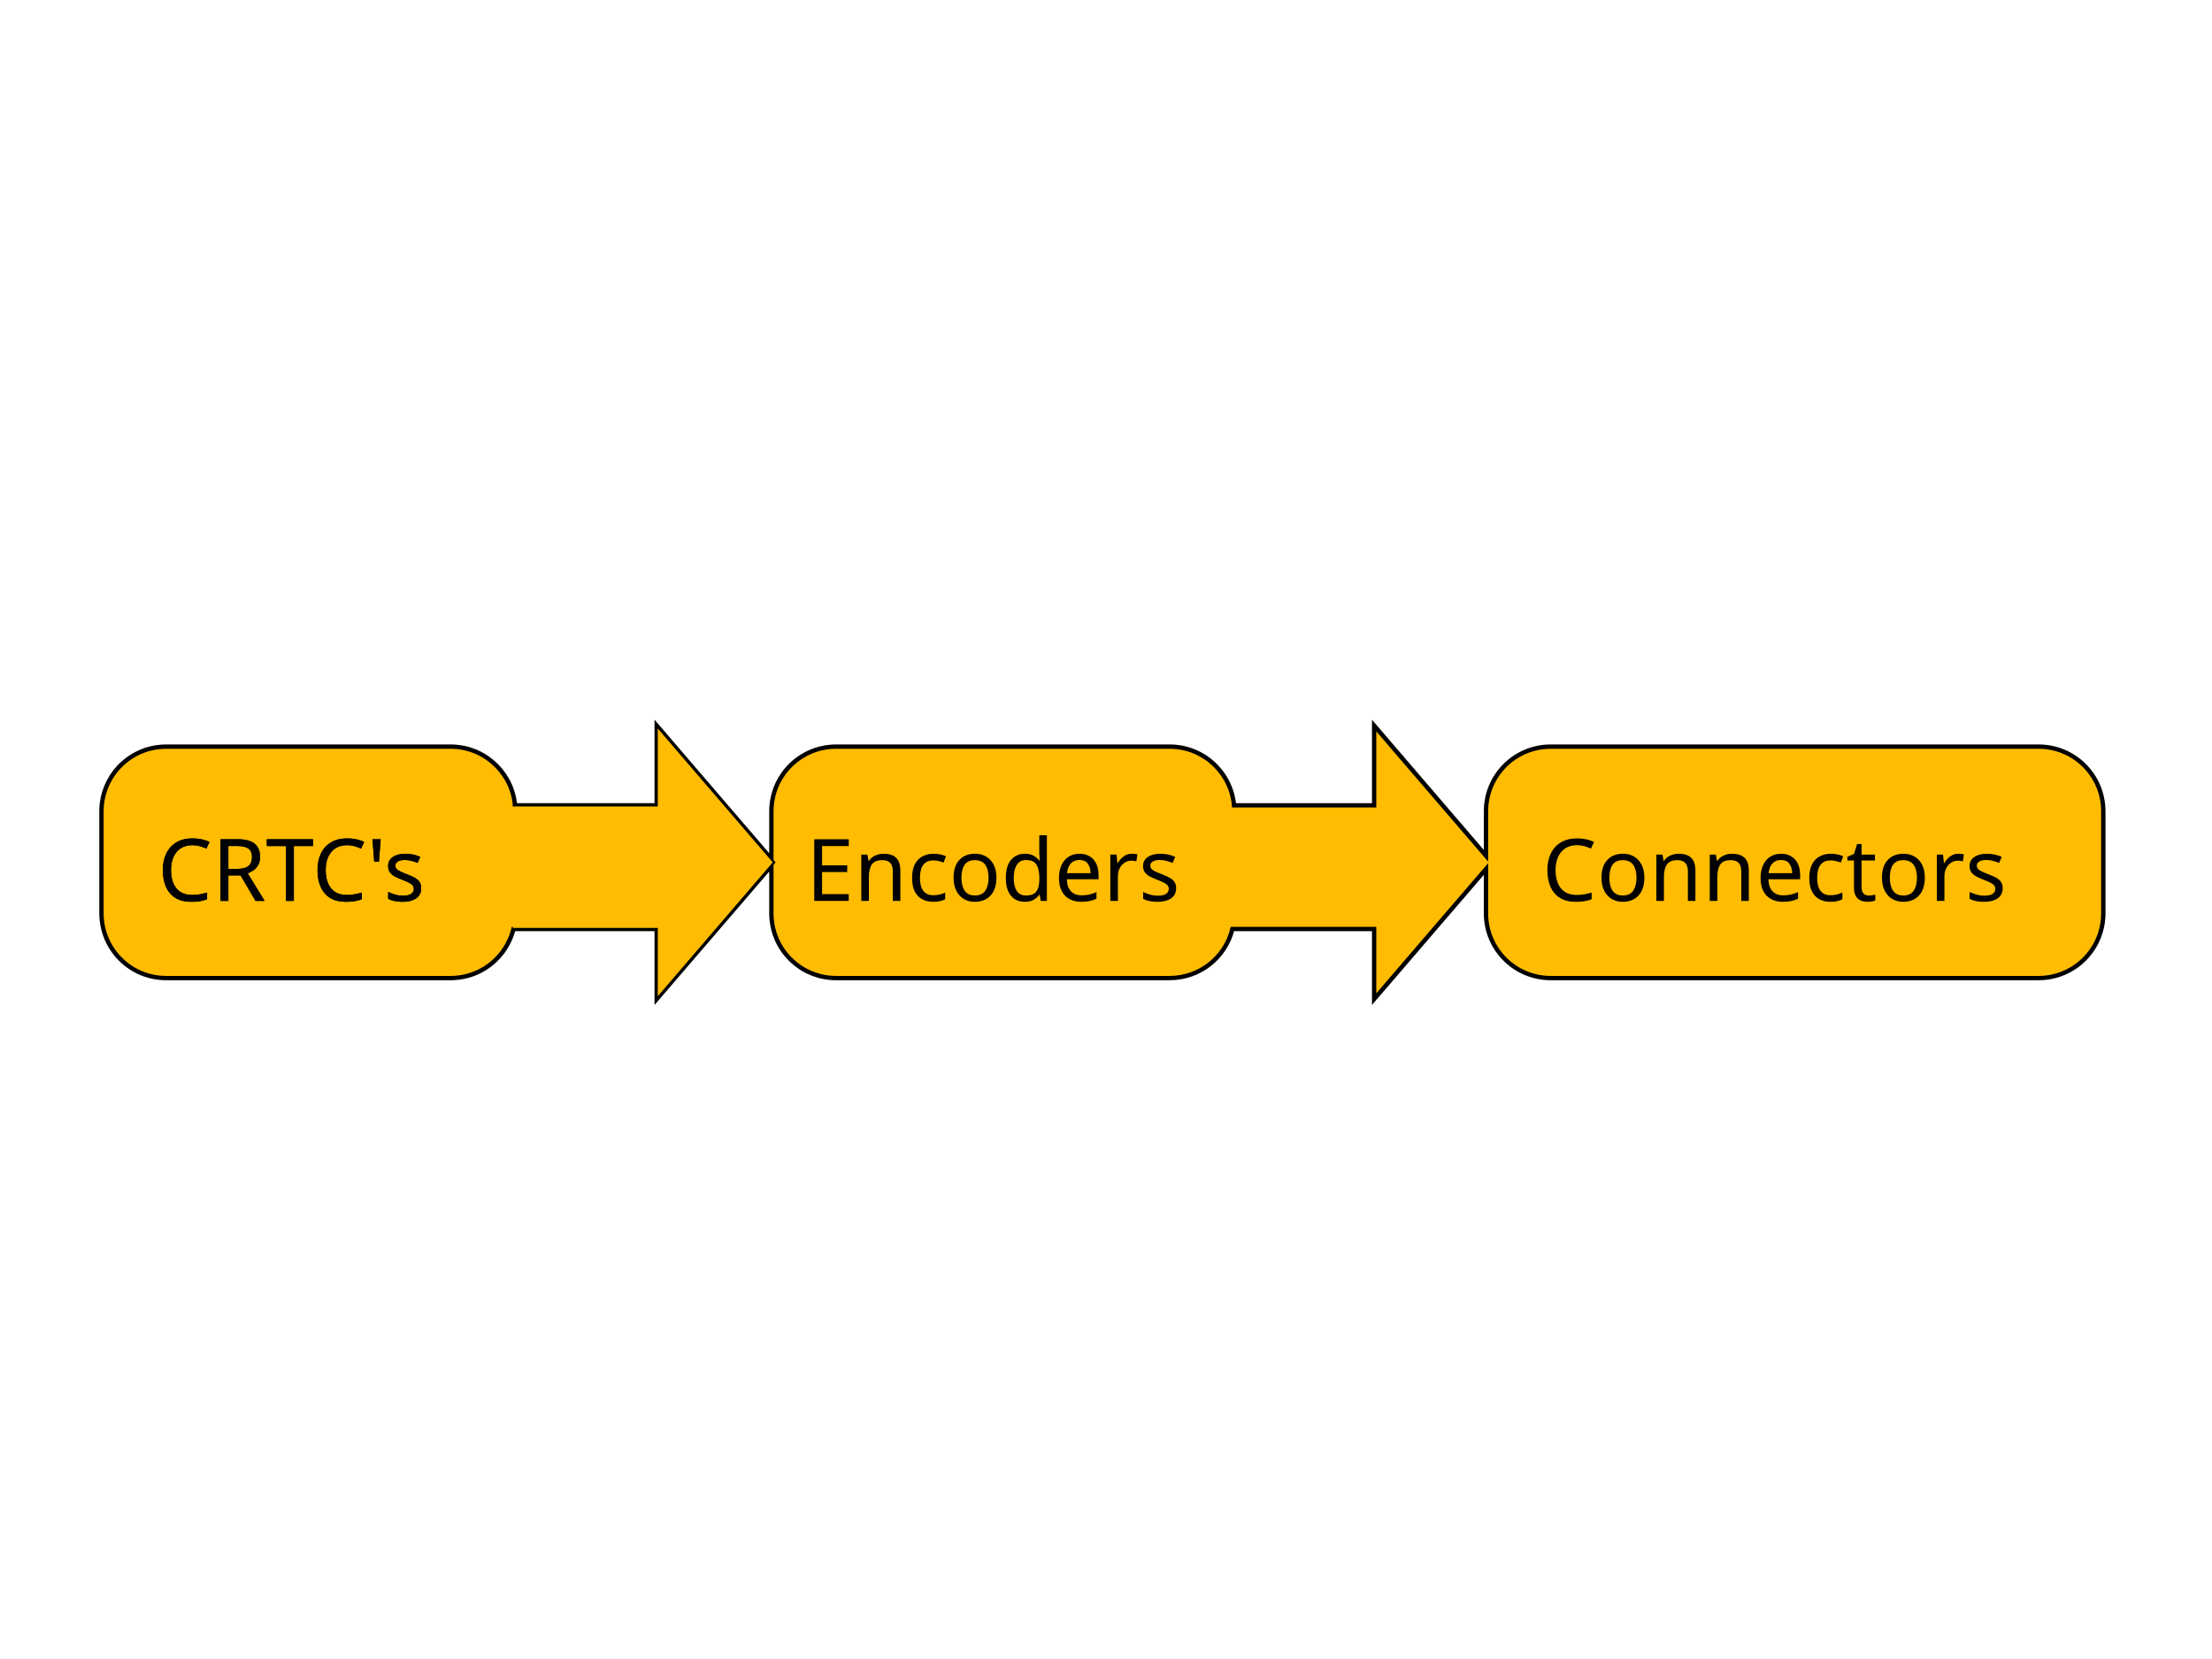
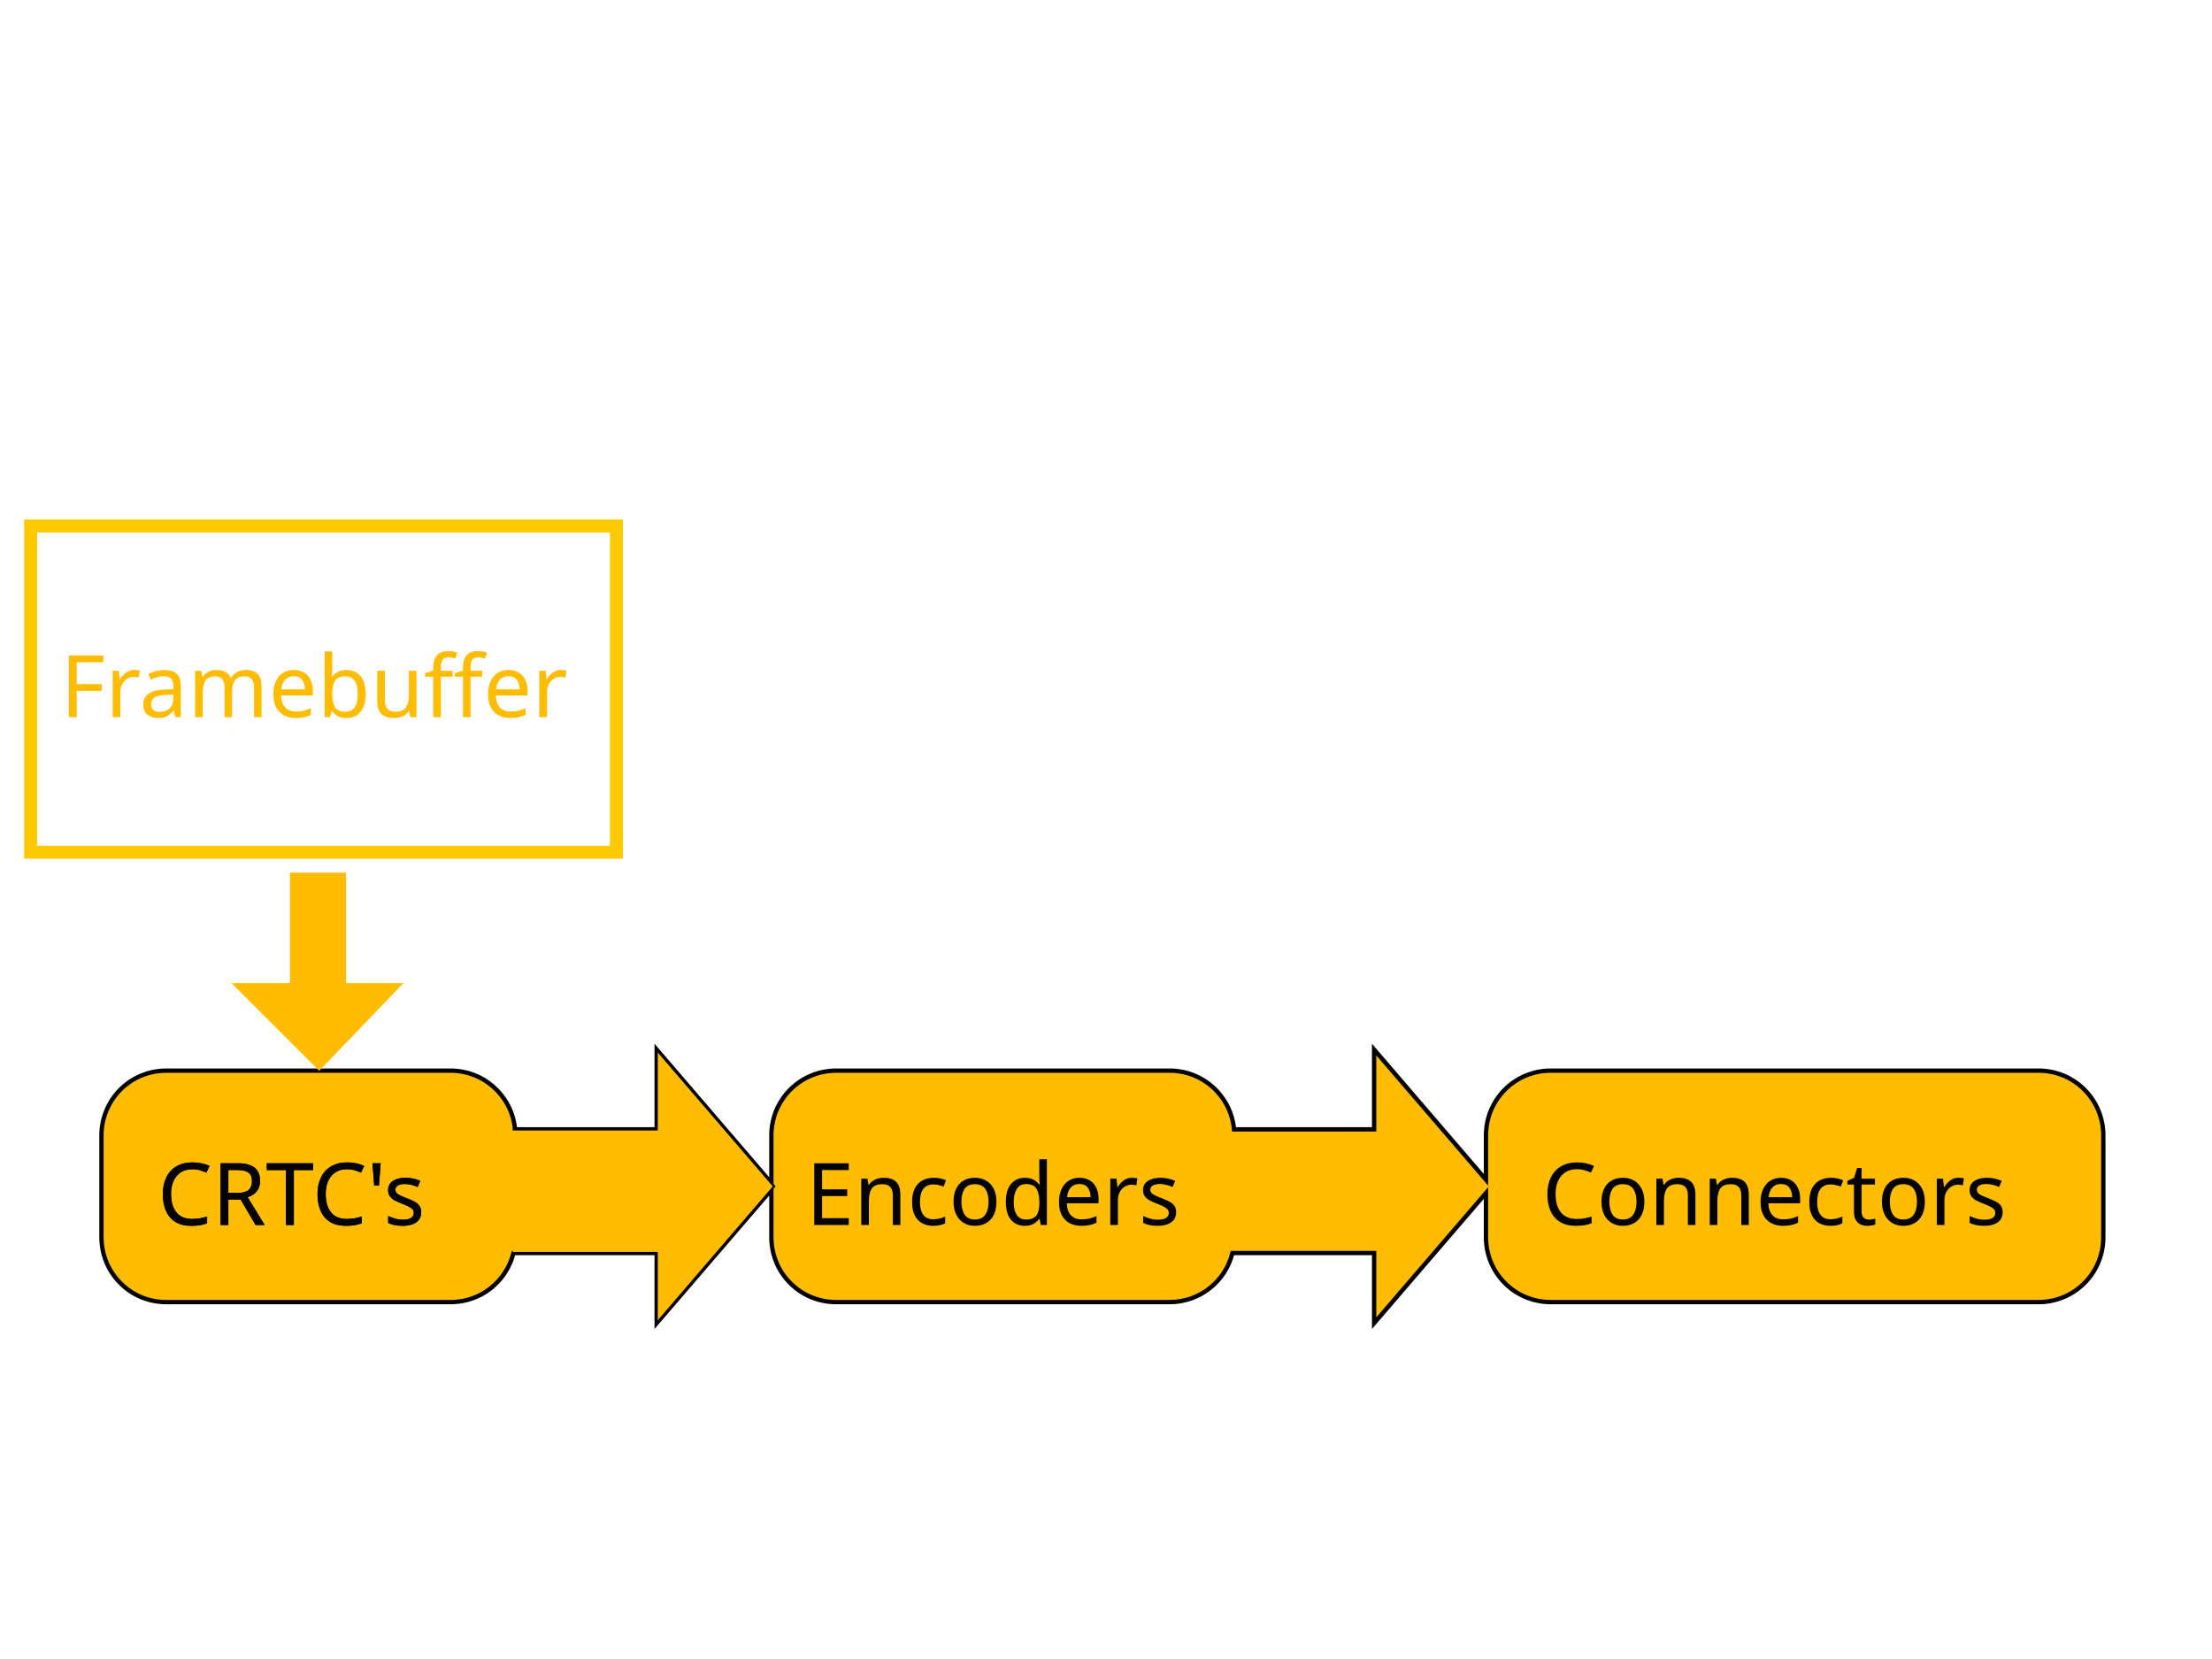
<svg xmlns="http://www.w3.org/2000/svg" width="1024" height="768" id="svg2" version="1.1">
  <defs id="defs4" />
  <g id="layer1" transform="translate(0,-284.3622)">
-     <path style="fill:#ffbc00;fill-opacity:1;stroke:#000000;stroke-width:2;stroke-linecap:butt;stroke-linejoin:miter;stroke-opacity:1;stroke-miterlimit:4;stroke-dasharray:none" d="M 304 335.875 L 304 372.812 L 238.438 372.812 C 238.43 372.729 238.415 372.646 238.406 372.562 C 238.356 372.06 238.294 371.557 238.219 371.062 C 238.2 370.938 238.177 370.811 238.156 370.688 C 238.118 370.454 238.075 370.232 238.031 370 C 237.954 369.59 237.875 369.185 237.781 368.781 C 237.769 368.729 237.762 368.677 237.75 368.625 C 237.445 367.346 237.056 366.084 236.594 364.875 C 236.562 364.791 236.533 364.709 236.5 364.625 C 236.393 364.352 236.271 364.081 236.156 363.812 C 236.091 363.659 236.037 363.496 235.969 363.344 C 235.786 362.934 235.576 362.556 235.375 362.156 C 235.371 362.148 235.379 362.133 235.375 362.125 C 235.238 361.853 235.082 361.58 234.938 361.312 C 234.864 361.177 234.794 361.041 234.719 360.906 C 234.559 360.622 234.387 360.34 234.219 360.062 C 233.967 359.647 233.708 359.245 233.438 358.844 C 233.382 358.762 233.337 358.675 233.281 358.594 C 232.788 357.878 232.271 357.2 231.719 356.531 C 231.695 356.503 231.68 356.466 231.656 356.438 C 231.225 355.919 230.746 355.426 230.281 354.938 C 230.124 354.772 229.974 354.599 229.812 354.438 C 229.303 353.926 228.764 353.442 228.219 352.969 C 228.08 352.848 227.954 352.712 227.812 352.594 C 227.26 352.132 226.679 351.703 226.094 351.281 C 225.943 351.173 225.809 351.043 225.656 350.938 C 225.556 350.868 225.445 350.818 225.344 350.75 C 224.957 350.489 224.587 350.212 224.188 349.969 C 224.148 349.945 224.102 349.93 224.062 349.906 C 223.83 349.767 223.58 349.634 223.344 349.5 C 223.189 349.412 223.032 349.335 222.875 349.25 C 222.634 349.119 222.402 348.968 222.156 348.844 C 221.831 348.679 221.488 348.528 221.156 348.375 C 221.072 348.336 220.991 348.288 220.906 348.25 C 220.539 348.085 220.156 347.932 219.781 347.781 C 219.729 347.76 219.678 347.74 219.625 347.719 C 218.922 347.441 218.228 347.194 217.5 346.969 C 217.109 346.848 216.71 346.73 216.312 346.625 C 216.148 346.582 215.978 346.541 215.812 346.5 C 215.76 346.487 215.709 346.481 215.656 346.469 C 215.316 346.387 214.97 346.32 214.625 346.25 C 214.252 346.174 213.878 346.093 213.5 346.031 C 213.199 345.982 212.897 345.947 212.594 345.906 C 212.277 345.864 211.945 345.814 211.625 345.781 C 211.24 345.743 210.858 345.712 210.469 345.688 C 209.84 345.649 209.201 345.625 208.562 345.625 L 76.969 345.625 C 75.411 345.625 73.868 345.742 72.375 345.969 C 71.38 346.12 70.429 346.317 69.469 346.562 C 61.789 348.529 55.313 353.434 51.312 360.031 C 51.308 360.039 51.317 360.055 51.312 360.062 C 49.32 363.355 47.916 367.06 47.312 371.031 C 47.311 371.041 47.314 371.052 47.312 371.062 C 47.164 372.048 47.051 373.047 47 374.062 C 46.999 374.073 47.001 374.083 47 374.094 C 46.975 374.596 46.969 375.116 46.969 375.625 L 46.969 422.781 C 46.969 423.82 47.023 424.833 47.125 425.844 C 47.126 425.854 47.124 425.865 47.125 425.875 C 47.279 427.381 47.54 428.851 47.906 430.281 C 47.909 430.291 47.904 430.303 47.906 430.312 C 48.274 431.742 48.749 433.131 49.312 434.469 C 49.316 434.478 49.309 434.491 49.312 434.5 C 49.688 435.389 50.137 436.252 50.594 437.094 C 50.598 437.102 50.589 437.117 50.594 437.125 C 51.051 437.967 51.561 438.772 52.094 439.562 C 52.099 439.57 52.089 439.587 52.094 439.594 C 52.628 440.384 53.208 441.141 53.812 441.875 C 53.818 441.881 53.807 441.9 53.812 441.906 C 54.418 442.64 55.078 443.328 55.75 444 C 56.094 444.344 56.421 444.673 56.781 445 C 57.491 445.645 58.23 446.269 59 446.844 C 60.539 447.993 62.188 449.003 63.938 449.844 C 67.874 451.735 72.294 452.781 76.969 452.781 L 208.562 452.781 C 209.003 452.781 209.439 452.769 209.875 452.75 C 210.321 452.731 210.747 452.694 211.188 452.656 C 211.493 452.63 211.791 452.598 212.094 452.562 C 212.216 452.548 212.347 452.547 212.469 452.531 C 212.863 452.481 213.236 452.41 213.625 452.344 C 213.656 452.339 213.688 452.349 213.719 452.344 C 213.739 452.34 213.761 452.347 213.781 452.344 C 214.185 452.274 214.571 452.18 214.969 452.094 C 215.238 452.036 215.515 451.972 215.781 451.906 C 215.926 451.871 216.074 451.85 216.219 451.812 C 216.648 451.701 217.079 451.568 217.5 451.438 C 217.876 451.321 218.255 451.193 218.625 451.062 C 218.973 450.94 219.314 450.823 219.656 450.688 C 219.7 450.67 219.738 450.643 219.781 450.625 C 220.047 450.519 220.301 450.426 220.562 450.312 C 220.677 450.263 220.792 450.208 220.906 450.156 C 221.24 450.006 221.579 449.849 221.906 449.688 C 221.948 449.667 221.989 449.646 222.031 449.625 C 222.312 449.484 222.599 449.337 222.875 449.188 C 222.96 449.141 223.04 449.078 223.125 449.031 C 223.471 448.84 223.818 448.674 224.156 448.469 C 224.169 448.461 224.175 448.445 224.188 448.438 C 224.356 448.335 224.521 448.231 224.688 448.125 C 224.868 448.01 225.041 447.9 225.219 447.781 C 225.262 447.753 225.301 447.716 225.344 447.688 C 225.503 447.58 225.656 447.454 225.812 447.344 C 226.081 447.156 226.364 446.978 226.625 446.781 C 226.962 446.528 227.299 446.267 227.625 446 C 227.636 445.991 227.645 445.978 227.656 445.969 C 228.026 445.664 228.395 445.322 228.75 445 C 229.044 444.733 229.342 444.466 229.625 444.188 C 229.677 444.136 229.729 444.083 229.781 444.031 C 230.115 443.698 230.464 443.349 230.781 443 C 230.787 442.994 230.776 442.975 230.781 442.969 C 230.942 442.791 231.093 442.619 231.25 442.438 C 231.551 442.091 231.84 441.736 232.125 441.375 C 232.192 441.29 232.278 441.211 232.344 441.125 C 232.459 440.976 232.575 440.838 232.688 440.688 C 232.819 440.51 232.935 440.337 233.062 440.156 C 233.469 439.582 233.853 438.978 234.219 438.375 C 234.47 437.961 234.706 437.552 234.938 437.125 C 235.325 436.411 235.702 435.655 236.031 434.906 C 236.05 434.863 236.075 434.825 236.094 434.781 C 236.171 434.603 236.238 434.43 236.312 434.25 C 236.393 434.053 236.486 433.855 236.562 433.656 C 236.806 433.025 237.017 432.37 237.219 431.719 C 237.357 431.273 237.507 430.83 237.625 430.375 C 237.636 430.333 237.646 430.292 237.656 430.25 C 237.672 430.19 237.673 430.123 237.688 430.062 L 304 430.062 L 304 462.531 L 357.094 400.75 L 357.094 422.781 C 357.094 423.82 357.148 424.833 357.25 425.844 C 357.251 425.854 357.249 425.865 357.25 425.875 C 357.404 427.381 357.665 428.851 358.031 430.281 C 358.034 430.291 358.029 430.303 358.031 430.312 C 358.399 431.742 358.874 433.131 359.438 434.469 C 359.441 434.478 359.434 434.491 359.438 434.5 C 359.623 434.94 359.825 435.384 360.031 435.812 C 360.872 437.562 361.882 439.211 363.031 440.75 C 363.319 441.135 363.632 441.505 363.938 441.875 C 363.943 441.881 363.932 441.9 363.938 441.906 C 364.238 442.27 364.558 442.62 364.875 442.969 C 367.454 445.807 370.564 448.163 374.062 449.844 C 375.375 450.474 376.745 451.001 378.156 451.438 C 378.627 451.583 379.082 451.721 379.562 451.844 C 380.532 452.093 381.495 452.285 382.5 452.438 C 382.998 452.513 383.495 452.574 384 452.625 C 385.021 452.729 386.045 452.781 387.094 452.781 L 541.406 452.781 C 555.518 452.781 567.298 443.148 570.531 430.062 L 636.125 430.062 L 636.125 462.531 L 687.906 402.281 L 687.906 422.781 C 687.906 439.401 701.286 452.781 717.906 452.781 L 943.688 452.781 C 960.308 452.781 973.688 439.401 973.688 422.781 L 973.688 375.625 C 973.688 359.005 960.308 345.625 943.688 345.625 L 717.906 345.625 C 701.286 345.625 687.906 359.005 687.906 375.625 L 687.906 396.156 L 636.125 335.875 L 636.125 372.812 L 571.281 372.812 C 569.865 357.528 557.073 345.625 541.406 345.625 L 387.094 345.625 C 386.574 345.625 386.044 345.63 385.531 345.656 C 385.019 345.682 384.505 345.73 384 345.781 C 382.582 345.926 381.195 346.166 379.844 346.5 C 379.751 346.523 379.655 346.539 379.562 346.562 C 376.693 347.3 373.966 348.474 371.5 349.969 C 371.088 350.219 370.68 350.481 370.281 350.75 C 369.092 351.553 367.964 352.445 366.906 353.406 C 366.197 354.051 365.52 354.728 364.875 355.438 C 364.23 356.147 363.606 356.887 363.031 357.656 C 362.569 358.274 362.164 358.94 361.75 359.594 C 361.653 359.748 361.532 359.875 361.438 360.031 C 361.433 360.039 361.442 360.055 361.438 360.062 C 361.349 360.208 361.242 360.353 361.156 360.5 C 360.757 361.185 360.377 361.875 360.031 362.594 C 358.77 365.218 357.891 368.046 357.438 371.031 C 357.436 371.041 357.439 371.052 357.438 371.062 C 357.289 372.048 357.176 373.047 357.125 374.062 C 357.124 374.073 357.126 374.083 357.125 374.094 C 357.1 374.596 357.094 375.116 357.094 375.625 L 357.094 397.688 L 304 335.875 z " transform="translate(0,284.3622)" id="path4436" />
-     <path style="fill:#ffbc00;fill-opacity:1;stroke:#000000;stroke-width:1px;stroke-linecap:butt;stroke-linejoin:miter;stroke-opacity:1" d="m 237.429,657.187 66.571,0 0,-36.939 54.393,63.323 L 304,746.895 l 0,-32.474 -66.571,0" id="path4418" />
-     <text xml:space="preserve" style="font-size:40px;font-style:normal;font-weight:normal;line-height:125%;letter-spacing:0px;word-spacing:0px;fill:#000000;fill-opacity:1;stroke:none;font-family:Sans" x="72.947" y="701.432" id="text4414">
-       <tspan id="tspan4416" x="72.947" y="701.432">CRTC's</tspan>
+     <path style="fill:#ffbc00;fill-opacity:1;stroke:#000000;stroke-width:2;stroke-linecap:butt;stroke-linejoin:miter;stroke-miterlimit:4;stroke-opacity:1;stroke-dasharray:none" d="m 304,770.237 0,36.938 -65.562,0 c -0.008,-0.083 -0.023,-0.167 -0.031,-0.25 -0.051,-0.502 -0.113,-1.006 -0.188,-1.5 -0.019,-0.124 -0.042,-0.251 -0.062,-0.375 -0.038,-0.234 -0.081,-0.456 -0.125,-0.688 -0.077,-0.41 -0.156,-0.815 -0.25,-1.219 -0.012,-0.052 -0.019,-0.104 -0.031,-0.156 -0.305,-1.279 -0.694,-2.541 -1.156,-3.75 -0.032,-0.084 -0.061,-0.166 -0.094,-0.25 -0.107,-0.273 -0.229,-0.544 -0.344,-0.812 -0.066,-0.154 -0.119,-0.316 -0.188,-0.469 -0.183,-0.41 -0.393,-0.788 -0.594,-1.188 -0.004,-0.008 0.004,-0.023 0,-0.031 -0.137,-0.272 -0.293,-0.545 -0.438,-0.812 -0.074,-0.136 -0.143,-0.272 -0.219,-0.406 -0.16,-0.284 -0.332,-0.566 -0.5,-0.844 -0.251,-0.415 -0.511,-0.817 -0.781,-1.219 -0.055,-0.082 -0.1,-0.169 -0.156,-0.25 -0.493,-0.716 -1.01,-1.393 -1.562,-2.062 -0.024,-0.029 -0.039,-0.065 -0.062,-0.094 -0.431,-0.519 -0.91,-1.012 -1.375,-1.5 -0.158,-0.166 -0.307,-0.338 -0.469,-0.5 -0.51,-0.511 -1.048,-0.995 -1.594,-1.469 -0.139,-0.121 -0.265,-0.257 -0.406,-0.375 -0.552,-0.462 -1.133,-0.891 -1.719,-1.312 -0.15,-0.108 -0.285,-0.238 -0.438,-0.344 -0.1,-0.07 -0.211,-0.119 -0.312,-0.188 -0.386,-0.261 -0.757,-0.538 -1.156,-0.781 -0.04,-0.024 -0.085,-0.039 -0.125,-0.062 -0.232,-0.14 -0.482,-0.273 -0.719,-0.406 -0.155,-0.088 -0.312,-0.165 -0.469,-0.25 -0.241,-0.131 -0.473,-0.282 -0.719,-0.406 -0.325,-0.165 -0.668,-0.316 -1,-0.469 -0.084,-0.039 -0.166,-0.087 -0.25,-0.125 -0.367,-0.165 -0.75,-0.318 -1.125,-0.469 -0.053,-0.021 -0.103,-0.042 -0.156,-0.062 -0.703,-0.278 -1.397,-0.524 -2.125,-0.75 -0.391,-0.121 -0.79,-0.238 -1.188,-0.344 -0.164,-0.043 -0.335,-0.084 -0.5,-0.125 -0.052,-0.013 -0.104,-0.019 -0.156,-0.031 -0.34,-0.082 -0.687,-0.148 -1.031,-0.219 -0.373,-0.076 -0.747,-0.157 -1.125,-0.219 -0.301,-0.05 -0.603,-0.084 -0.906,-0.125 -0.317,-0.042 -0.649,-0.093 -0.969,-0.125 -0.385,-0.039 -0.767,-0.07 -1.156,-0.094 -0.629,-0.039 -1.268,-0.062 -1.906,-0.062 l -131.594,0 c -1.558,0 -3.101,0.117 -4.594,0.344 -0.995,0.151 -1.946,0.348 -2.906,0.594 -7.68,1.967 -14.156,6.872 -18.156,13.469 -0.005,0.007 0.004,0.024 0,0.031 -1.993,3.293 -3.396,6.997 -4,10.969 -0.002,0.01 0.002,0.021 0,0.031 -0.149,0.986 -0.261,1.985 -0.312,3 -5.34e-4,0.01 5.24e-4,0.021 0,0.031 -0.025,0.503 -0.031,1.022 -0.031,1.531 l 0,47.156 c 0,1.039 0.054,2.052 0.156,3.062 0.001,0.01 -10e-4,0.021 0,0.031 0.154,1.506 0.415,2.976 0.781,4.406 0.003,0.01 -0.003,0.022 0,0.031 0.368,1.43 0.842,2.818 1.406,4.156 0.004,0.009 -0.004,0.022 0,0.031 0.376,0.889 0.825,1.752 1.281,2.594 0.004,0.008 -0.004,0.023 0,0.031 0.457,0.842 0.967,1.647 1.5,2.438 0.005,0.007 -0.005,0.024 0,0.031 0.534,0.79 1.114,1.548 1.719,2.281 0.005,0.006 -0.005,0.025 0,0.031 0.606,0.734 1.265,1.422 1.938,2.094 0.344,0.344 0.671,0.673 1.031,1 0.71,0.645 1.449,1.269 2.219,1.844 1.539,1.15 3.188,2.159 4.938,3 3.936,1.891 8.357,2.938 13.031,2.938 l 131.594,0 c 0.441,0 0.876,-0.013 1.312,-0.031 0.446,-0.019 0.872,-0.056 1.312,-0.094 0.305,-0.026 0.604,-0.059 0.906,-0.094 0.123,-0.014 0.253,-0.015 0.375,-0.031 0.394,-0.051 0.767,-0.122 1.156,-0.188 0.031,-0.005 0.063,0.005 0.094,0 0.02,-0.003 0.042,0.004 0.062,0 0.404,-0.07 0.79,-0.164 1.188,-0.25 0.269,-0.058 0.546,-0.122 0.812,-0.188 0.145,-0.036 0.293,-0.056 0.438,-0.094 0.429,-0.112 0.86,-0.245 1.281,-0.375 0.376,-0.117 0.755,-0.244 1.125,-0.375 0.348,-0.123 0.689,-0.24 1.031,-0.375 0.044,-0.017 0.081,-0.045 0.125,-0.062 0.266,-0.106 0.52,-0.199 0.781,-0.312 0.115,-0.05 0.23,-0.105 0.344,-0.156 0.334,-0.15 0.672,-0.307 1,-0.469 0.042,-0.021 0.083,-0.041 0.125,-0.062 0.281,-0.141 0.568,-0.288 0.844,-0.438 0.085,-0.046 0.165,-0.109 0.25,-0.156 0.346,-0.192 0.693,-0.358 1.031,-0.562 0.013,-0.008 0.019,-0.024 0.031,-0.031 0.169,-0.103 0.334,-0.207 0.5,-0.312 0.181,-0.115 0.353,-0.225 0.531,-0.344 0.043,-0.029 0.082,-0.065 0.125,-0.094 0.159,-0.107 0.312,-0.233 0.469,-0.344 0.268,-0.188 0.551,-0.366 0.812,-0.562 0.337,-0.254 0.674,-0.514 1,-0.781 0.011,-0.009 0.02,-0.022 0.031,-0.031 0.37,-0.305 0.739,-0.646 1.094,-0.969 0.294,-0.267 0.592,-0.534 0.875,-0.812 0.052,-0.051 0.104,-0.104 0.156,-0.156 0.334,-0.334 0.682,-0.682 1,-1.031 0.005,-0.006 -0.005,-0.025 0,-0.031 0.161,-0.177 0.312,-0.35 0.469,-0.531 0.301,-0.347 0.59,-0.702 0.875,-1.062 0.067,-0.085 0.153,-0.164 0.219,-0.25 0.115,-0.149 0.232,-0.287 0.344,-0.438 0.132,-0.177 0.247,-0.351 0.375,-0.531 0.407,-0.574 0.79,-1.178 1.156,-1.781 0.252,-0.414 0.487,-0.823 0.719,-1.25 0.387,-0.714 0.764,-1.47 1.094,-2.219 0.019,-0.043 0.044,-0.082 0.062,-0.125 0.078,-0.179 0.144,-0.351 0.219,-0.531 0.081,-0.197 0.173,-0.395 0.25,-0.594 0.244,-0.631 0.455,-1.287 0.656,-1.938 0.138,-0.446 0.289,-0.889 0.406,-1.344 0.011,-0.042 0.021,-0.083 0.031,-0.125 0.015,-0.06 0.016,-0.127 0.031,-0.188 l 66.312,0 0,32.469 53.094,-61.781 0,22.031 c 0,1.039 0.054,2.052 0.156,3.062 10e-4,0.01 -0.001,0.021 0,0.031 0.154,1.506 0.415,2.976 0.781,4.406 0.002,0.01 -0.002,0.022 0,0.031 0.368,1.43 0.842,2.818 1.406,4.156 0.004,0.009 -0.004,0.022 0,0.031 0.186,0.44 0.388,0.884 0.594,1.312 0.841,1.749 1.85,3.398 3,4.938 0.287,0.385 0.601,0.755 0.906,1.125 0.005,0.006 -0.005,0.025 0,0.031 0.3,0.364 0.62,0.714 0.938,1.062 2.579,2.839 5.689,5.194 9.188,6.875 1.312,0.63 2.683,1.157 4.094,1.594 0.47,0.146 0.926,0.283 1.406,0.406 0.969,0.249 1.932,0.441 2.938,0.594 0.498,0.076 0.995,0.136 1.5,0.188 1.021,0.104 2.045,0.156 3.094,0.156 l 154.312,0 c 14.112,0 25.892,-9.633 29.125,-22.719 l 65.594,0 0,32.469 51.781,-60.25 0,20.5 c 0,16.62 13.38,30 30,30 l 225.781,0 c 16.62,0 30,-13.38 30,-30 l 0,-47.156 c 0,-16.62 -13.38,-30 -30,-30 l -225.781,0 c -16.62,0 -30,13.38 -30,30 l 0,20.531 -51.781,-60.281 0,36.938 -64.844,0 c -1.416,-15.284 -14.209,-27.188 -29.875,-27.188 l -154.312,0 c -0.519,0 -1.05,0.005 -1.562,0.031 -0.513,0.026 -1.026,0.074 -1.531,0.125 -1.418,0.145 -2.805,0.385 -4.156,0.719 -0.092,0.023 -0.189,0.039 -0.281,0.062 -2.869,0.738 -5.597,1.911 -8.062,3.406 -0.412,0.25 -0.82,0.512 -1.219,0.781 -1.189,0.803 -2.317,1.695 -3.375,2.656 -0.71,0.645 -1.387,1.322 -2.031,2.031 -0.645,0.71 -1.269,1.449 -1.844,2.219 -0.462,0.618 -0.867,1.283 -1.281,1.938 -0.097,0.154 -0.218,0.282 -0.312,0.438 -0.005,0.008 0.005,0.024 0,0.031 -0.088,0.146 -0.195,0.29 -0.281,0.438 -0.399,0.685 -0.78,1.375 -1.125,2.094 -1.261,2.624 -2.14,5.452 -2.594,8.438 -0.002,0.01 0.002,0.021 0,0.031 -0.149,0.986 -0.261,1.985 -0.312,3 -5.3e-4,0.01 5.2e-4,0.021 0,0.031 -0.025,0.503 -0.031,1.022 -0.031,1.531 l 0,22.062 L 304,770.237 z" id="path4436" />
+     <path style="fill:#ffbc00;fill-opacity:1;stroke:#000000;stroke-width:1px;stroke-linecap:butt;stroke-linejoin:miter;stroke-opacity:1" d="m 237.429,807.187 66.571,0 0,-36.939 54.393,63.323 L 304,896.895 l 0,-32.474 -66.571,0" id="path4418" />
+     <text xml:space="preserve" style="font-size:40px;font-style:normal;font-weight:normal;line-height:125%;letter-spacing:0px;word-spacing:0px;fill:#000000;fill-opacity:1;stroke:none;font-family:Sans" x="72.947" y="851.432" id="text4414">
+       <tspan id="tspan4416" x="72.947" y="851.432">CRTC's</tspan>
    </text>
-     <text id="text4424" y="701.432" x="713.89" style="font-size:40px;font-style:normal;font-weight:normal;line-height:125%;letter-spacing:0px;word-spacing:0px;fill:#000000;fill-opacity:1;stroke:none;font-family:Sans" xml:space="preserve">
-       <tspan y="701.432" x="713.89" id="tspan4426">Connectors</tspan>
+     <text id="text4424" y="851.432" x="713.89" style="font-size:40px;font-style:normal;font-weight:normal;line-height:125%;letter-spacing:0px;word-spacing:0px;fill:#000000;fill-opacity:1;stroke:none;font-family:Sans" xml:space="preserve">
+       <tspan y="851.432" x="713.89" id="tspan4426">Connectors</tspan>
    </text>
-     <text id="text4432" y="701.432" x="72.947" style="font-size:40px;font-style:normal;font-weight:normal;line-height:125%;letter-spacing:0px;word-spacing:0px;fill:#000000;fill-opacity:1;stroke:none;font-family:Sans" xml:space="preserve">
-       <tspan y="701.432" x="72.947" id="tspan4434">CRTC's</tspan>
+     <text id="text4432" y="851.432" x="72.947" style="font-size:40px;font-style:normal;font-weight:normal;line-height:125%;letter-spacing:0px;word-spacing:0px;fill:#000000;fill-opacity:1;stroke:none;font-family:Sans" xml:space="preserve">
+       <tspan y="851.432" x="72.947" id="tspan4434">CRTC's</tspan>
    </text>
-     <text id="text4440" y="701.432" x="373.07" style="font-size:40px;font-style:normal;font-weight:normal;line-height:125%;letter-spacing:0px;word-spacing:0px;fill:#000000;fill-opacity:1;stroke:none;font-family:Sans" xml:space="preserve">
-       <tspan y="701.432" x="373.07" id="tspan4442">Encoders</tspan>
+     <text id="text4440" y="851.432" x="373.07" style="font-size:40px;font-style:normal;font-weight:normal;line-height:125%;letter-spacing:0px;word-spacing:0px;fill:#000000;fill-opacity:1;stroke:none;font-family:Sans" xml:space="preserve">
+       <tspan y="851.432" x="373.07" id="tspan4442">Encoders</tspan>
+     </text>
+     <rect style="color:#000000;fill:none;stroke:#fdca01;stroke-width:6;stroke-miterlimit:4;stroke-opacity:1;stroke-dasharray:none;marker:none;visibility:visible;display:inline;overflow:visible;enable-background:accumulate" id="rect2992" width="271.199" height="151.002" x="14.173" y="527.851" />
+     <path style="fill:#ffbc00;fill-opacity:1;stroke:none" d="m 134.224,688.341 0,51.146 -27.04,0 40.592,40.592 38.968,-40.592 -26.542,0 0,-51.146 z" id="path3762" />
+     <text xml:space="preserve" style="font-size:40px;font-style:normal;font-weight:normal;line-height:125%;letter-spacing:0px;word-spacing:0px;fill:#ffbc00;fill-opacity:1;stroke:none;font-family:Sans" x="28.004" y="616.341" id="text3764">
+       <tspan id="tspan3766" x="28.004" y="616.341">Framebuffer</tspan>
    </text>
  </g>
</svg>
